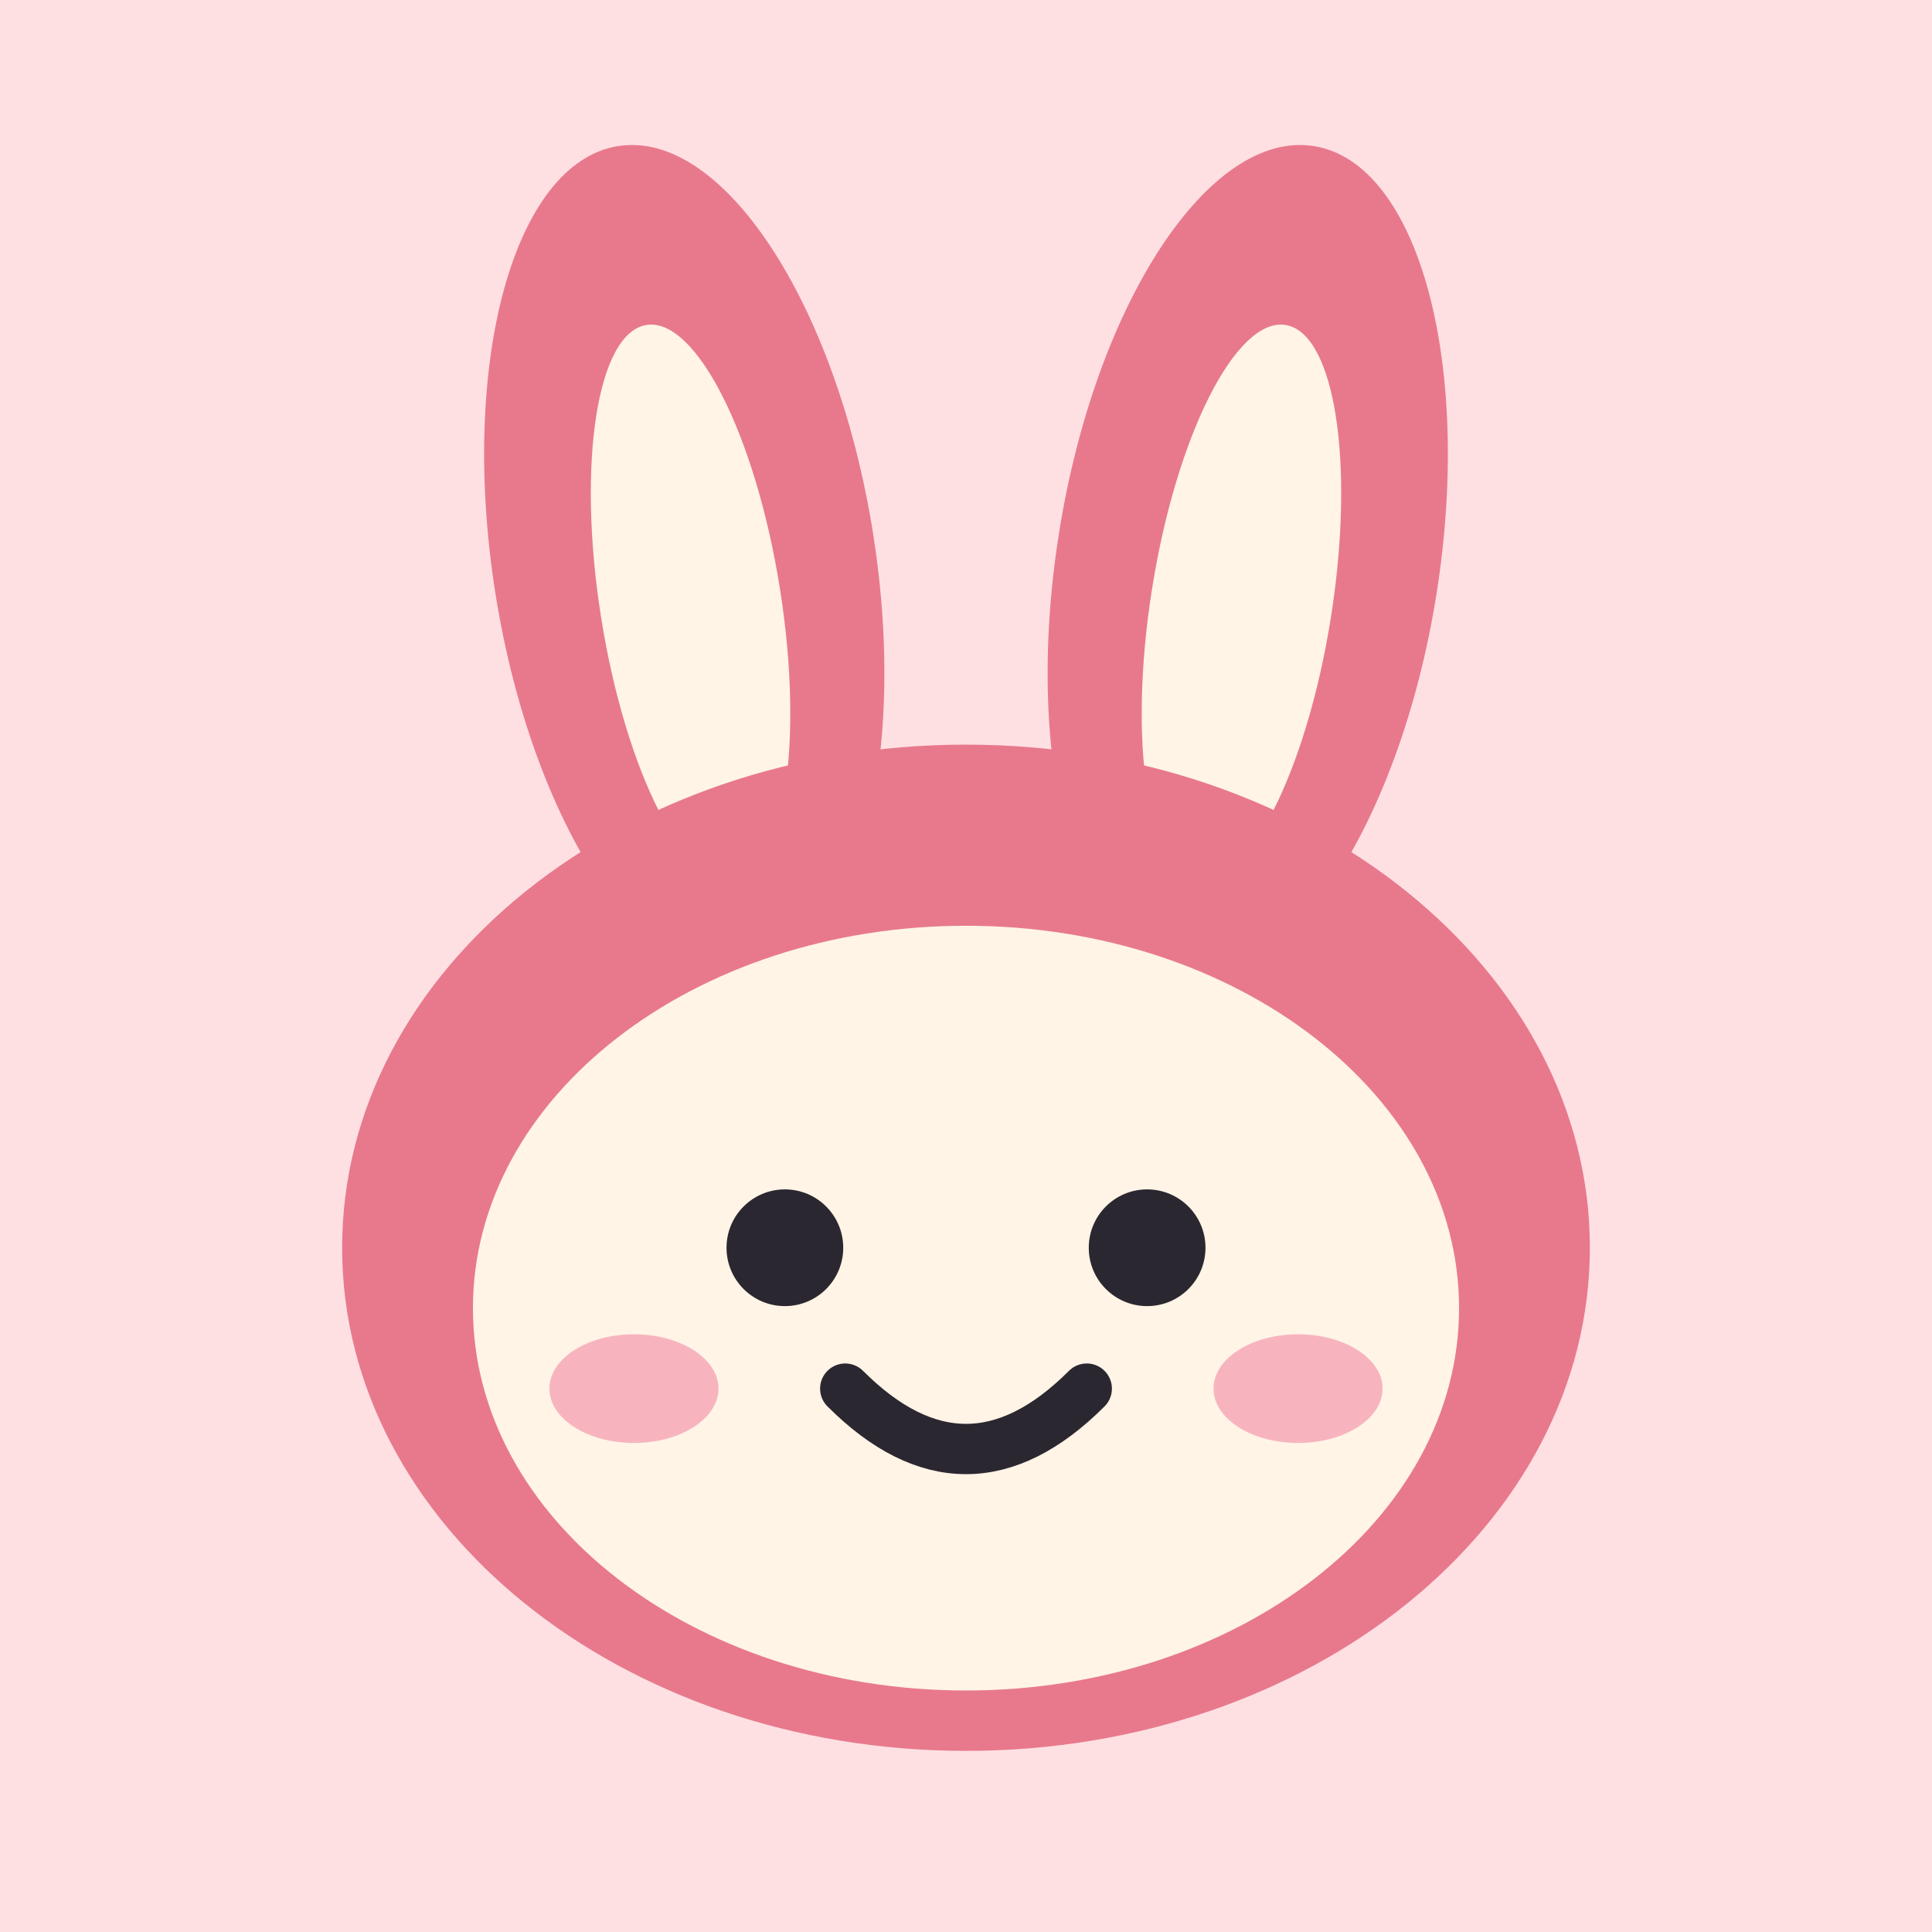
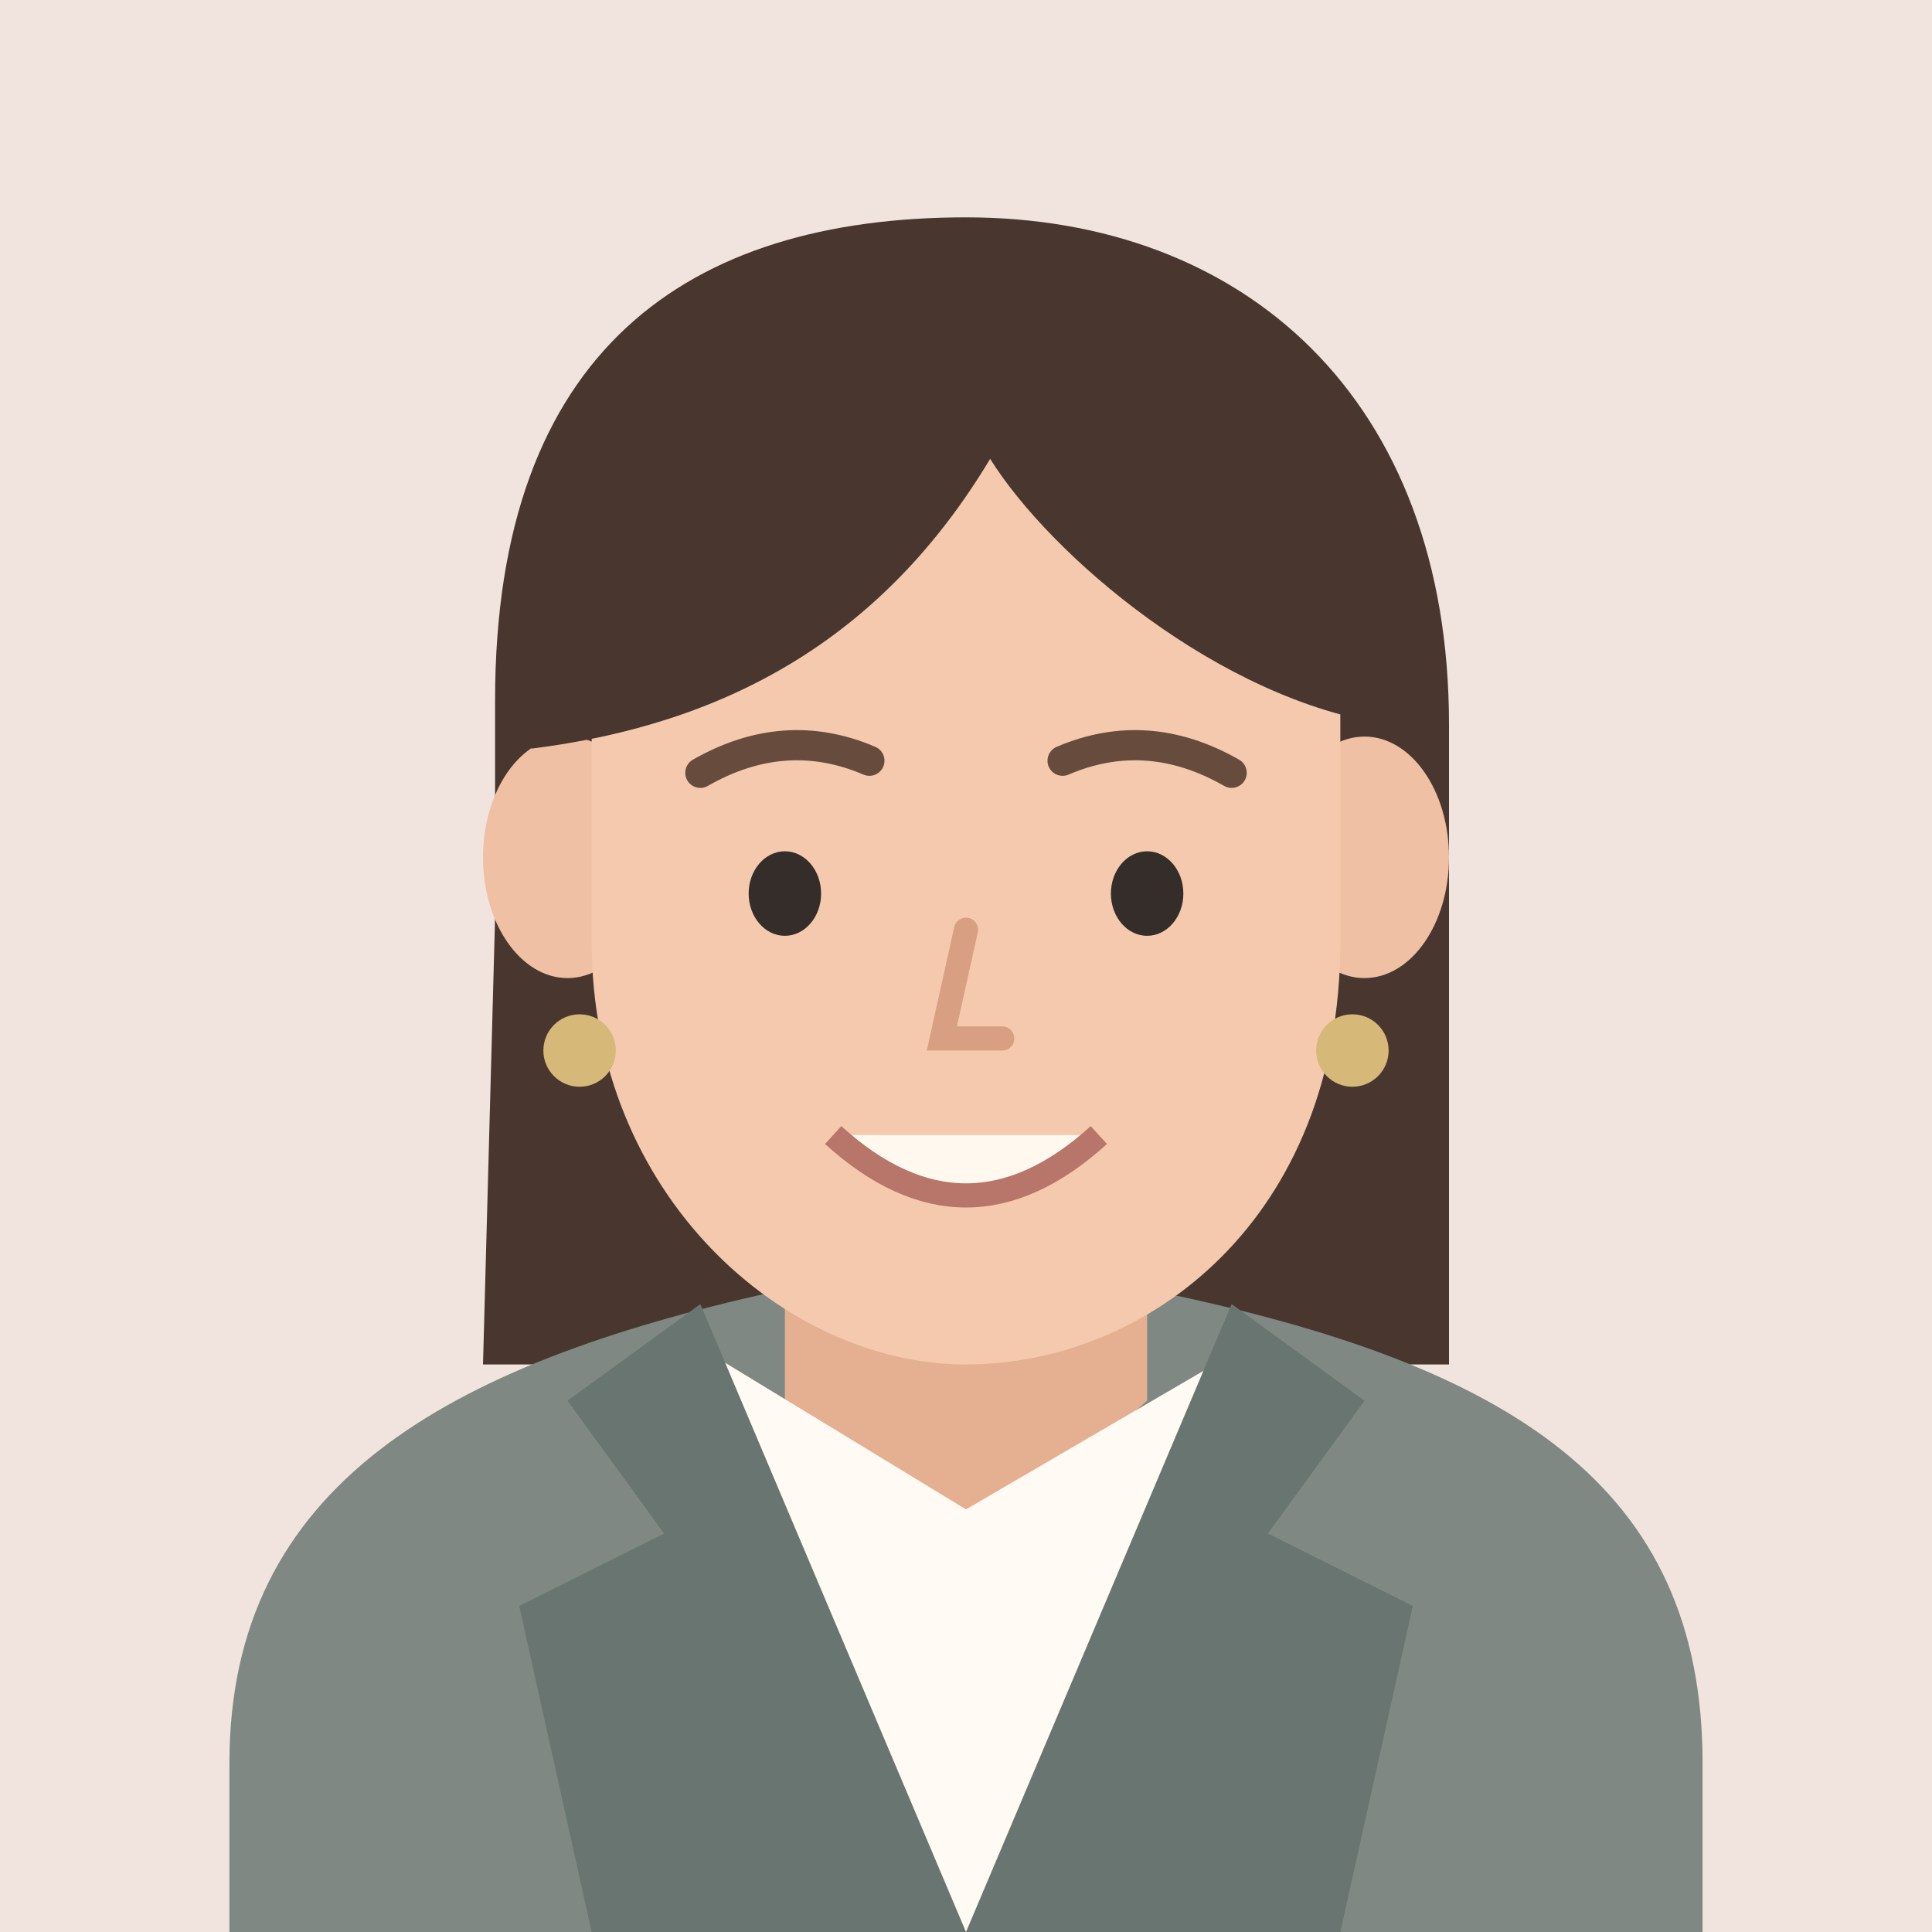
- <svg xmlns="http://www.w3.org/2000/svg" viewBox="0 0 96 96" role="img" aria-label="다민 캐릭터">
-   <rect width="96" height="96" fill="#FEE0E2" />
-   <g transform="rotate(-9 34 28)">
-     <ellipse cx="34" cy="28" rx="9.5" ry="21" fill="#E8798D" />
-     <ellipse cx="34" cy="30" rx="4.5" ry="14" fill="#FFF4E6" />
-   </g>
-   <g transform="rotate(9 62 28)">
-     <ellipse cx="62" cy="28" rx="9.5" ry="21" fill="#E8798D" />
-     <ellipse cx="62" cy="30" rx="4.5" ry="14" fill="#FFF4E6" />
-   </g>
-   <ellipse cx="48" cy="62" rx="31" ry="25" fill="#E8798D" />
-   <ellipse cx="48" cy="65" rx="24.5" ry="19" fill="#FFF4E6" />
-   <circle cx="39" cy="62" r="2.9" fill="#2B2730" />
-   <circle cx="57" cy="62" r="2.9" fill="#2B2730" />
-   <ellipse cx="31.5" cy="69" rx="4.2" ry="2.7" fill="#F7B4BF" />
-   <ellipse cx="64.5" cy="69" rx="4.2" ry="2.7" fill="#F7B4BF" />
-   <path d="M42 69q6 6 12 0" fill="none" stroke="#2B2730" stroke-width="2.5" stroke-linecap="round" />
+ <svg xmlns="http://www.w3.org/2000/svg" viewBox="0 0 160 160" role="img" aria-label="다민, 재킷을 입고 미소 짓는 주선자 일러스트">
+   <rect width="160" height="160" fill="#F1E4DE" />
+   <path d="M41 76V58C41 29 57 18 80 18s40 15 40 42v53H40Z" fill="#49372F" />
+   <path d="M19 160v-14c0-23 18-33 45-39h32c29 6 45 16 45 39v14" fill="#7F8883" />
+   <path d="M65 96v20l15 13 15-13V96" fill="#E5AF91" />
+   <path d="M57 111 80 125l24-14-5 49H61Z" fill="#FFFAF3" />
+   <path d="m58 108 22 52H49l-6-27 12-6-8-11Z" fill="#697570" />
+   <path d="m102 108-22 52h31l6-27-12-6 8-11Z" fill="#697570" />
+   <ellipse cx="47" cy="71" rx="7" ry="10" fill="#EFC0A4" />
+   <ellipse cx="113" cy="71" rx="7" ry="10" fill="#EFC0A4" />
+   <path d="M49 53c0-20 62-22 62 0v25c0 23-16 35-31 35S49 99 49 78Z" fill="#F4C9AD" />
+   <path d="M44 62c1-26 10-39 36-39 22 0 38 17 35 37-14-2-28-14-33-22-9 15-22 22-38 24Z" fill="#49372F" />
+   <path d="M58 64q7-4 14-1m16 0q7-3 14 1" fill="none" stroke="#674C3D" stroke-width="2.5" stroke-linecap="round" />
+   <ellipse cx="65" cy="74" rx="3" ry="3.5" fill="#342D29" />
+   <ellipse cx="95" cy="74" rx="3" ry="3.5" fill="#342D29" />
+   <path d="m80 77-2 9h5" fill="none" stroke="#D89F82" stroke-width="2" stroke-linecap="round" />
+   <path d="M69 94q11 10 22 0" fill="#FFF8EF" stroke="#B87569" stroke-width="2" stroke-linejoin="round" />
+   <circle cx="48" cy="87" r="3" fill="#D6B879" />
+   <circle cx="112" cy="87" r="3" fill="#D6B879" />
</svg>
